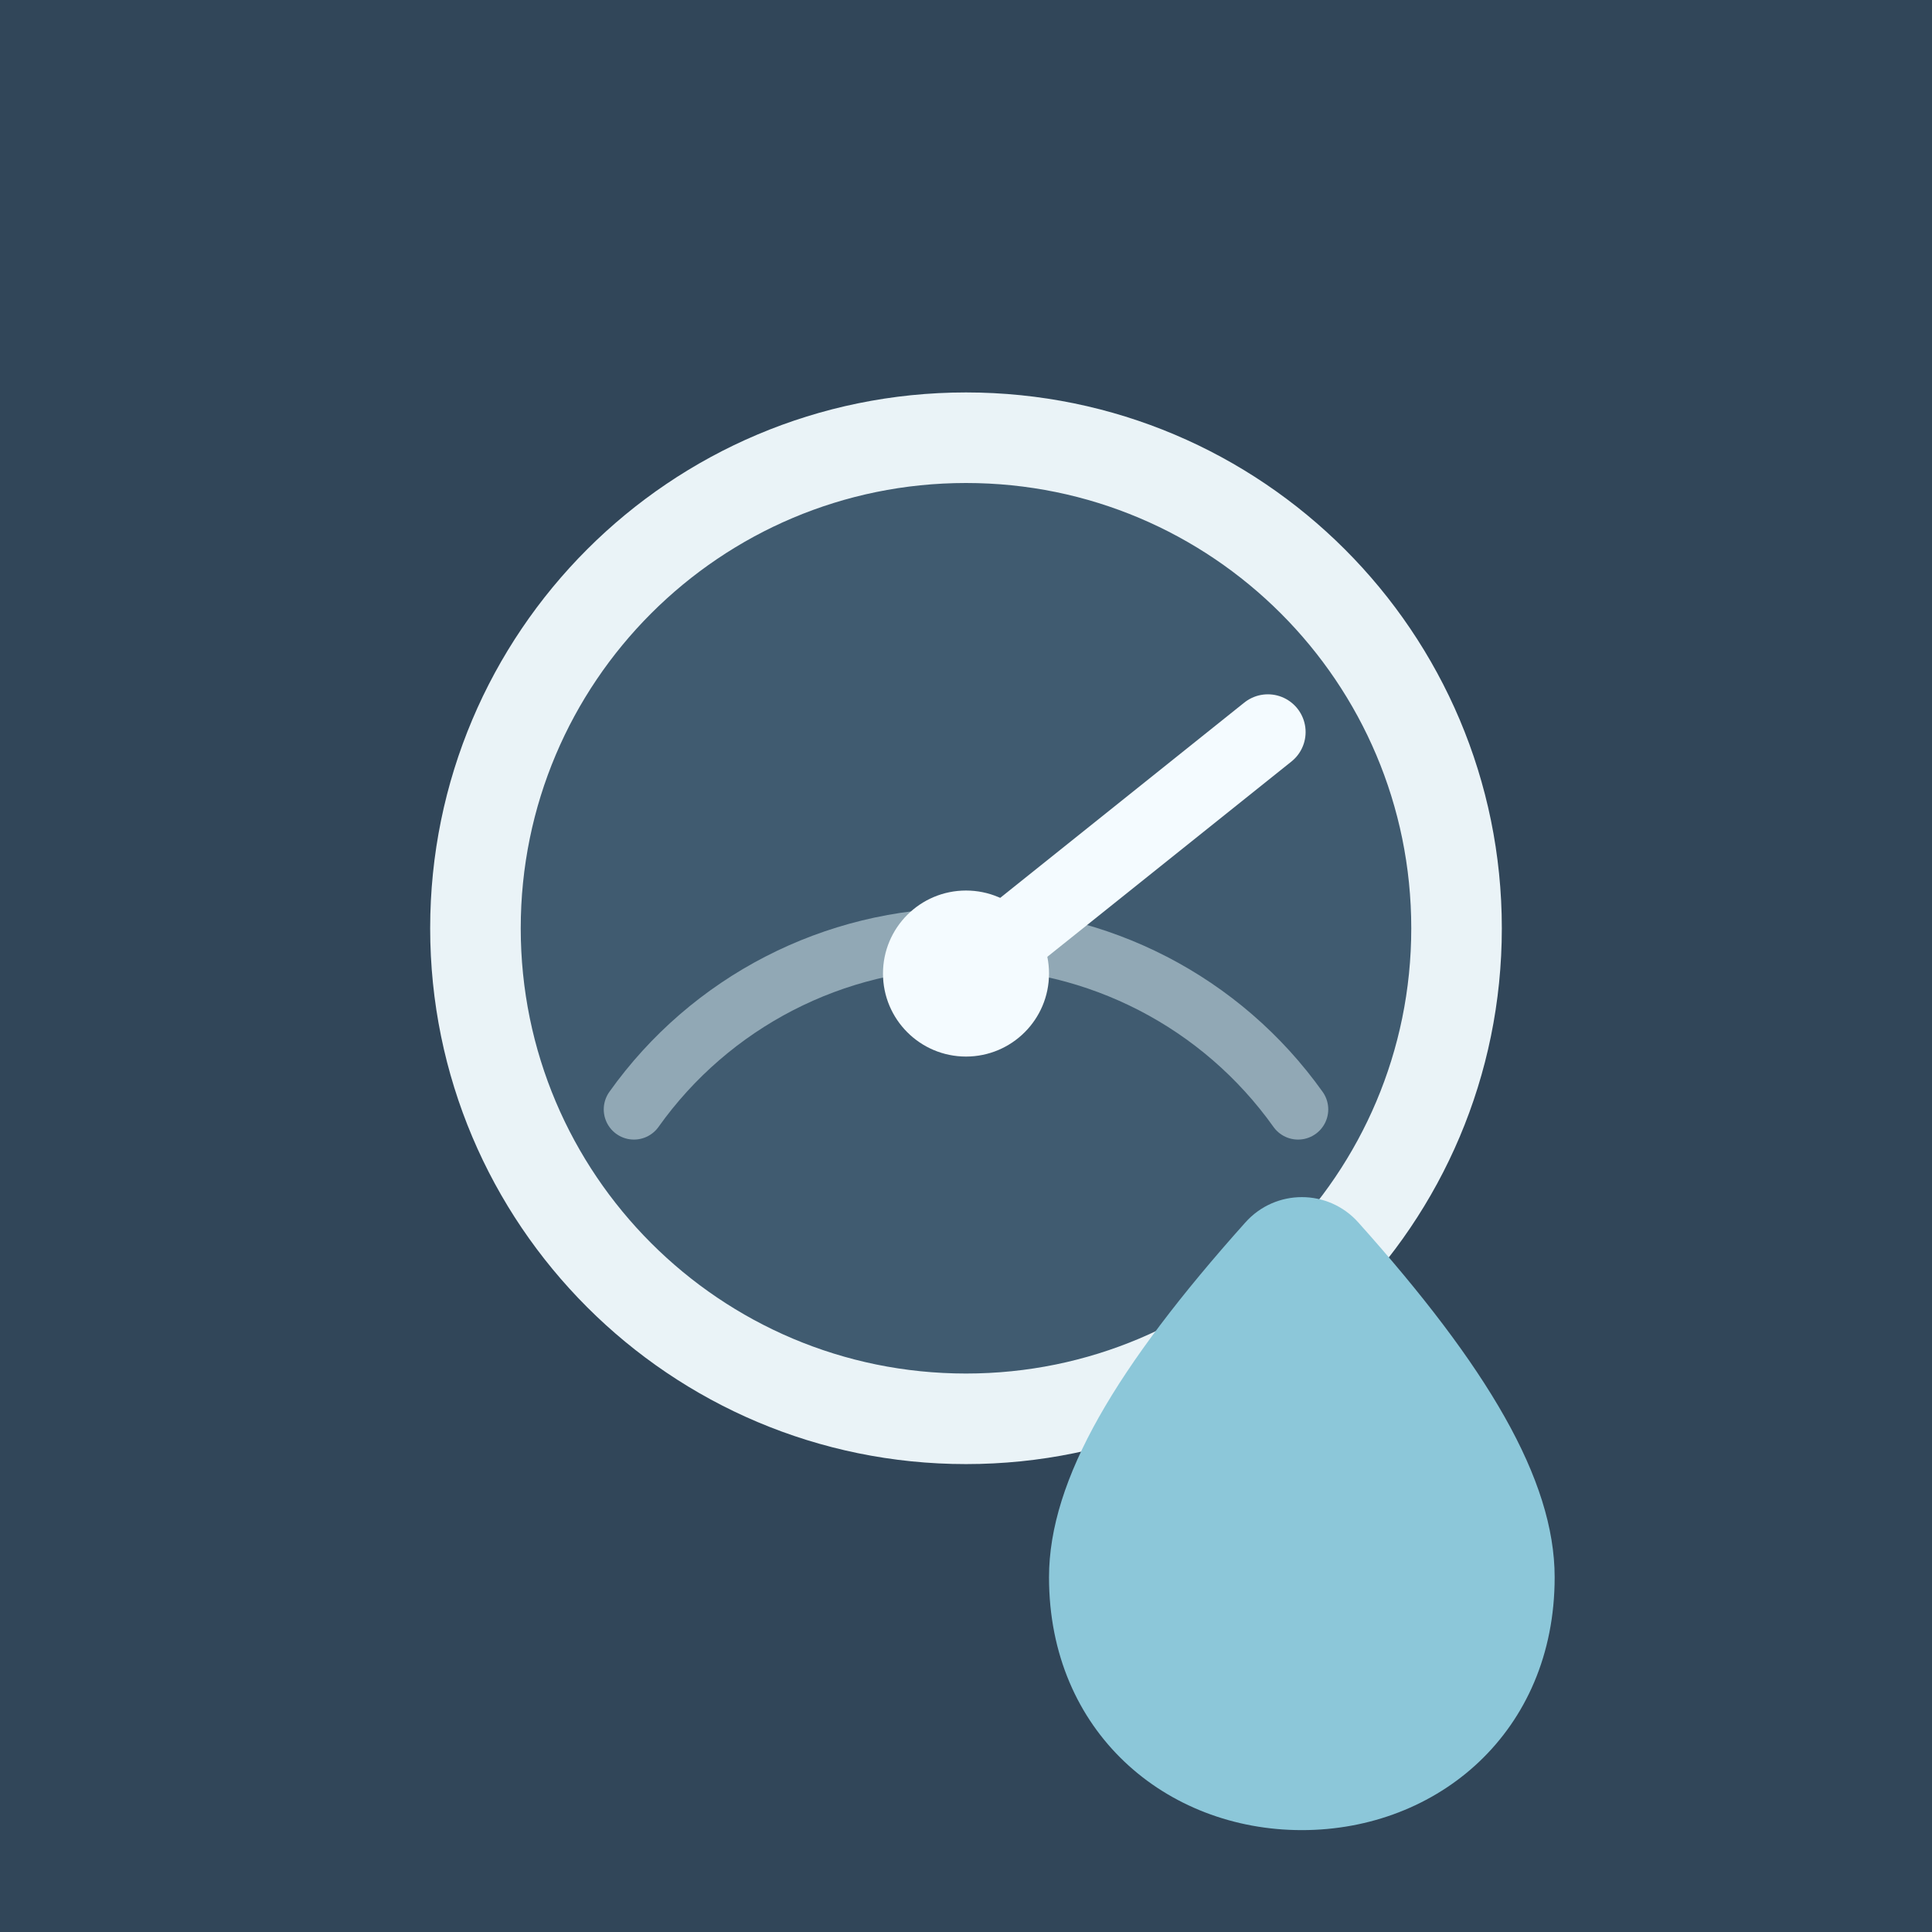
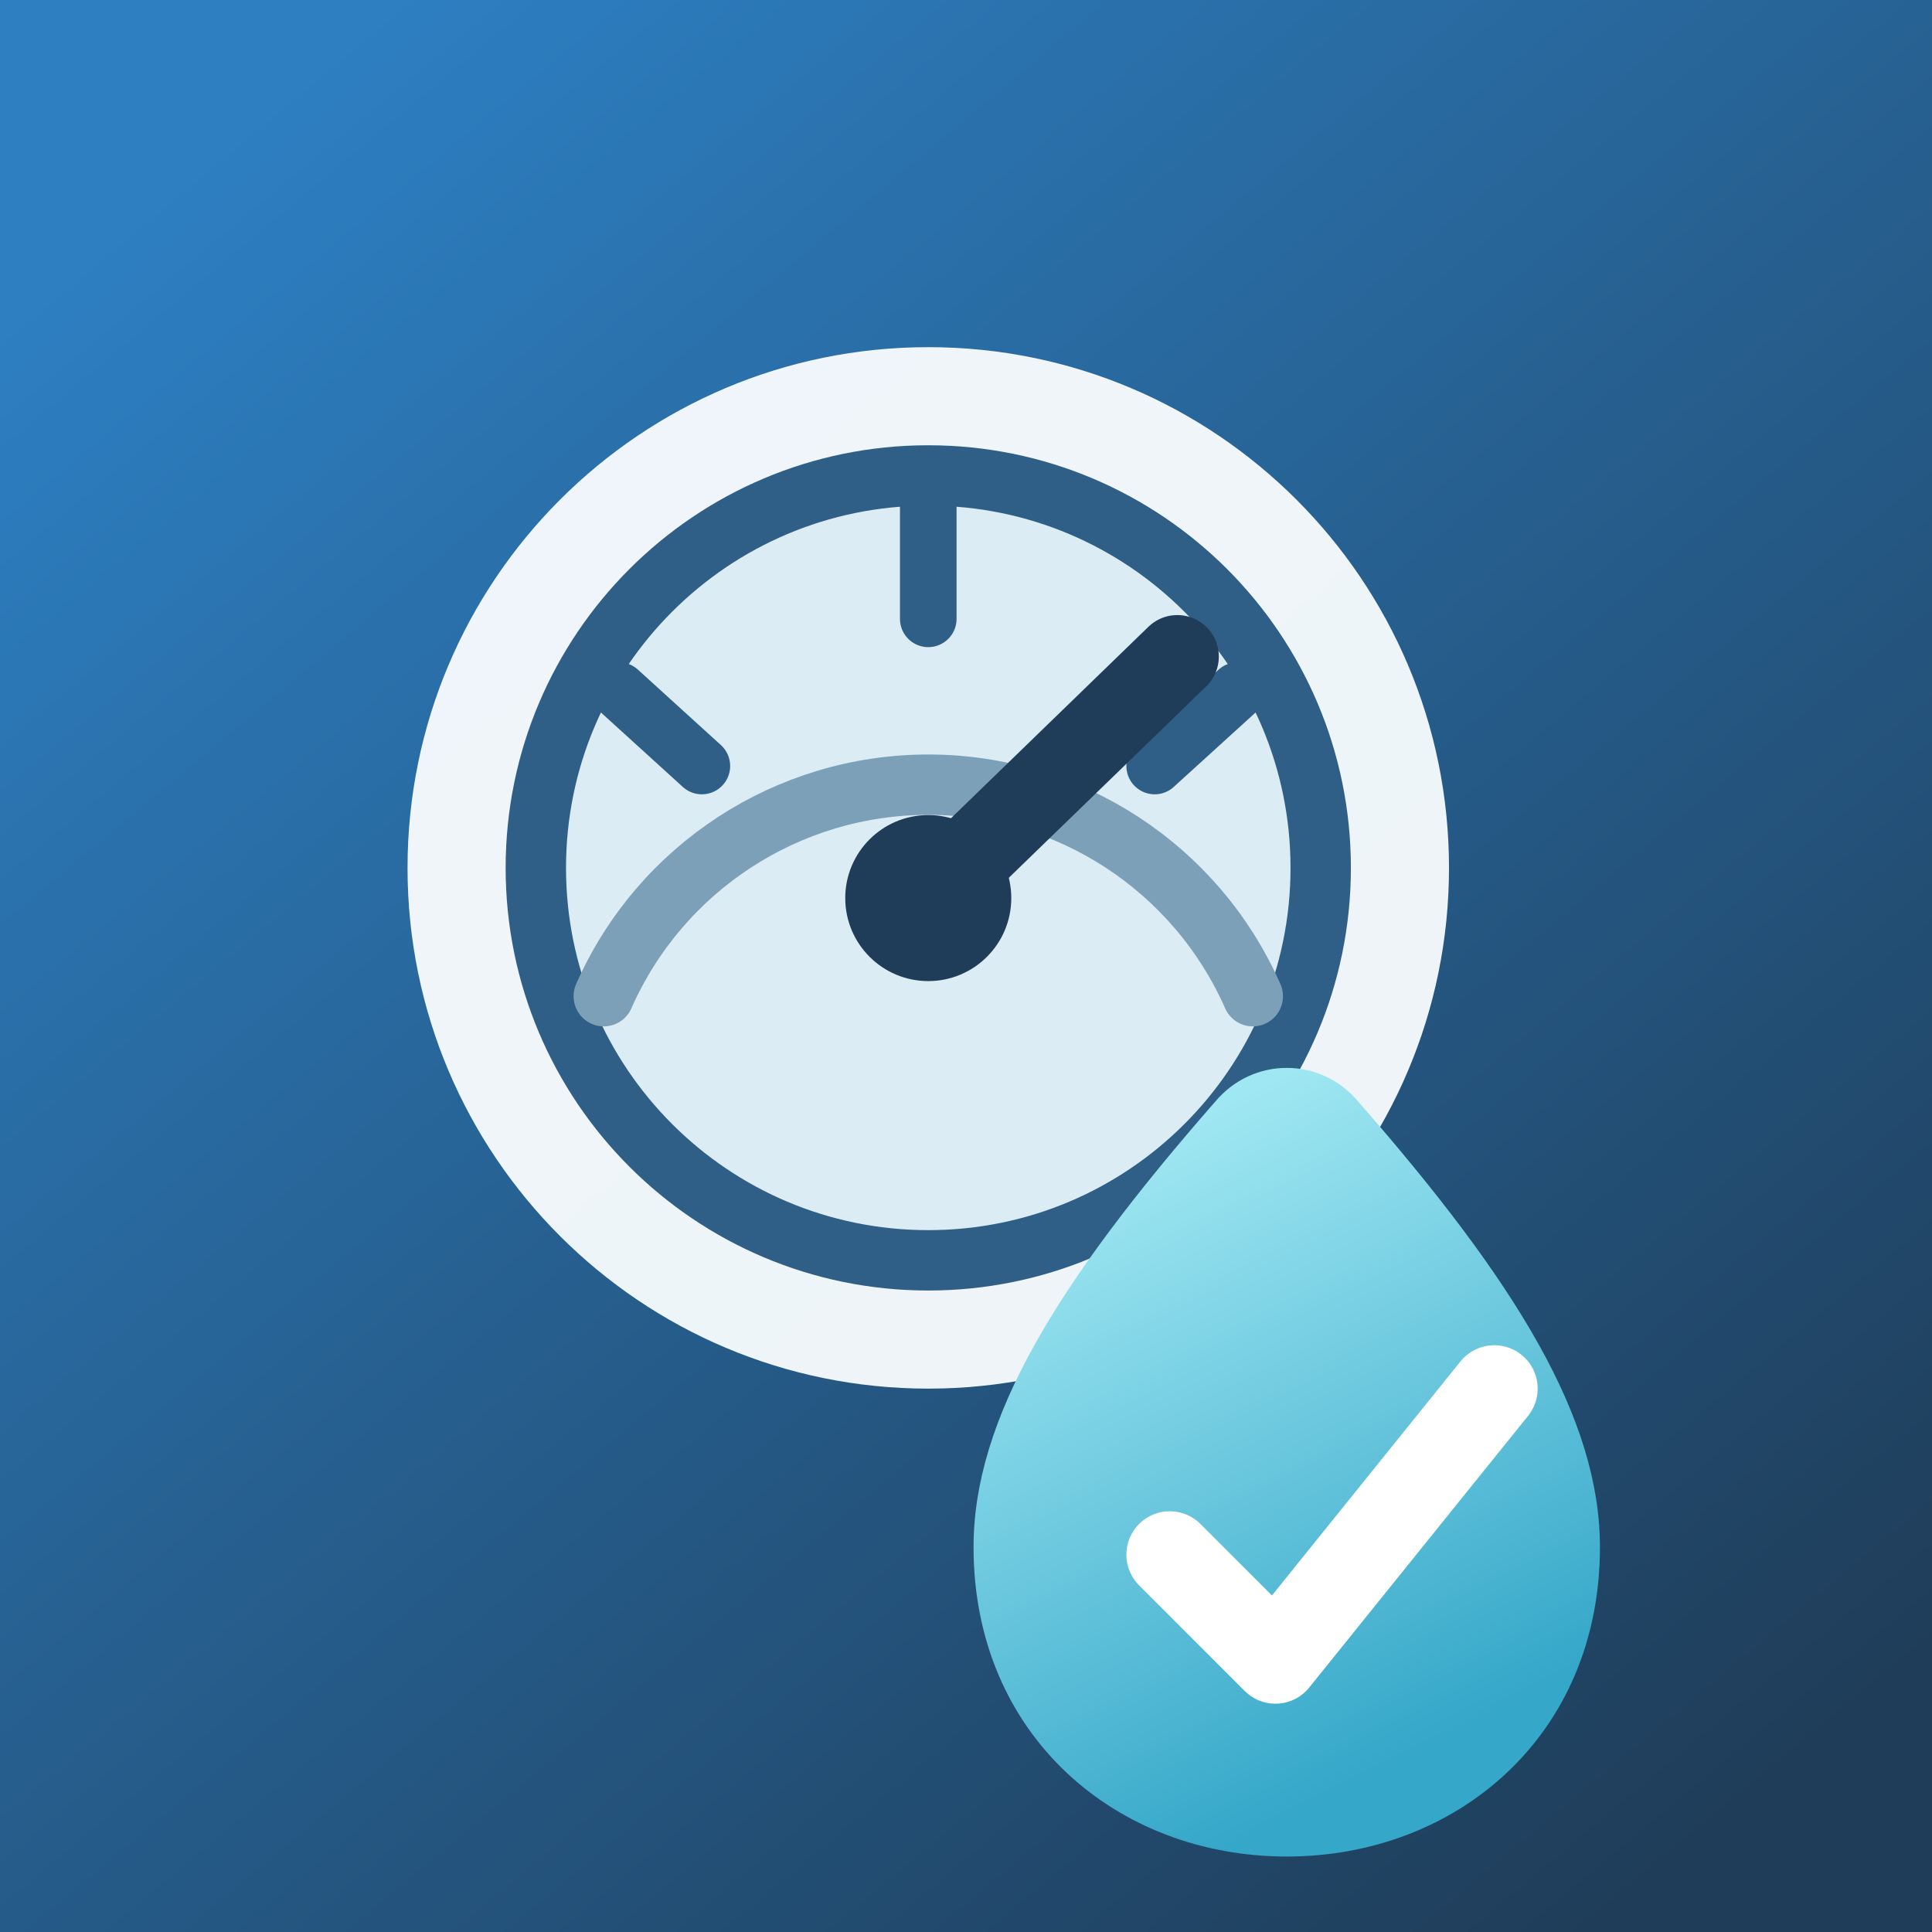
<svg xmlns="http://www.w3.org/2000/svg" viewBox="0 0 512 512">
-   <rect width="512" height="512" fill="#314659" />
-   <circle cx="256" cy="246" r="130" fill="#405b70" stroke="#eaf3f7" stroke-width="24" />
-   <path d="M168 294a108 108 0 0 1 176 0" fill="none" stroke="#91a8b5" stroke-width="16" stroke-linecap="round" />
-   <path d="M256 258l80-64" stroke="#f4fbff" stroke-width="20" stroke-linecap="round" />
-   <circle cx="256" cy="258" r="22" fill="#f4fbff" />
-   <path d="M360 324c34 38 52 68 52 94 0 41-31 67-67 67s-67-26-67-67c0-26 18-56 52-94 8-9 22-9 30 0z" fill="#8cc7d9" />
+   <defs>
+     <linearGradient id="bg" x1="64" y1="32" x2="448" y2="492" gradientUnits="userSpaceOnUse">
+       <stop offset="0" stop-color="#2d7fc2" />
+       <stop offset="1" stop-color="#1f3d59" />
+     </linearGradient>
+     <linearGradient id="drop" x1="318" y1="296" x2="398" y2="452" gradientUnits="userSpaceOnUse">
+       <stop offset="0" stop-color="#9fe7f2" />
+       <stop offset="1" stop-color="#35a7c9" />
+     </linearGradient>
+   </defs>
+   <rect width="512" height="512" fill="url(#bg)" />
+   <circle cx="246" cy="230" r="138" fill="#f7fbfd" opacity=".96" />
+   <circle cx="246" cy="230" r="104" fill="#dcecf4" stroke="#2f5f86" stroke-width="16" />
+   <path d="M160 264a94 94 0 0 1 172 0" fill="none" stroke="#7ca0b8" stroke-width="16" stroke-linecap="round" />
+   <path d="M186 203l-22-20M246 164v-32M306 203l22-20" fill="none" stroke="#2f5f86" stroke-width="15" stroke-linecap="round" />
+   <path d="M246 238l66-64" fill="none" stroke="#1f3d59" stroke-width="22" stroke-linecap="round" />
+   <circle cx="246" cy="238" r="22" fill="#1f3d59" />
+   <path d="M360 292c42 48 64 84 64 118 0 50-38 82-83 82s-83-32-83-82c0-34 22-70 64-118 10-12 28-12 38 0z" fill="url(#drop)" />
+   <path d="M310 412l28 28 58-72" fill="none" stroke="#ffffff" stroke-width="23" stroke-linecap="round" stroke-linejoin="round" />
</svg>
